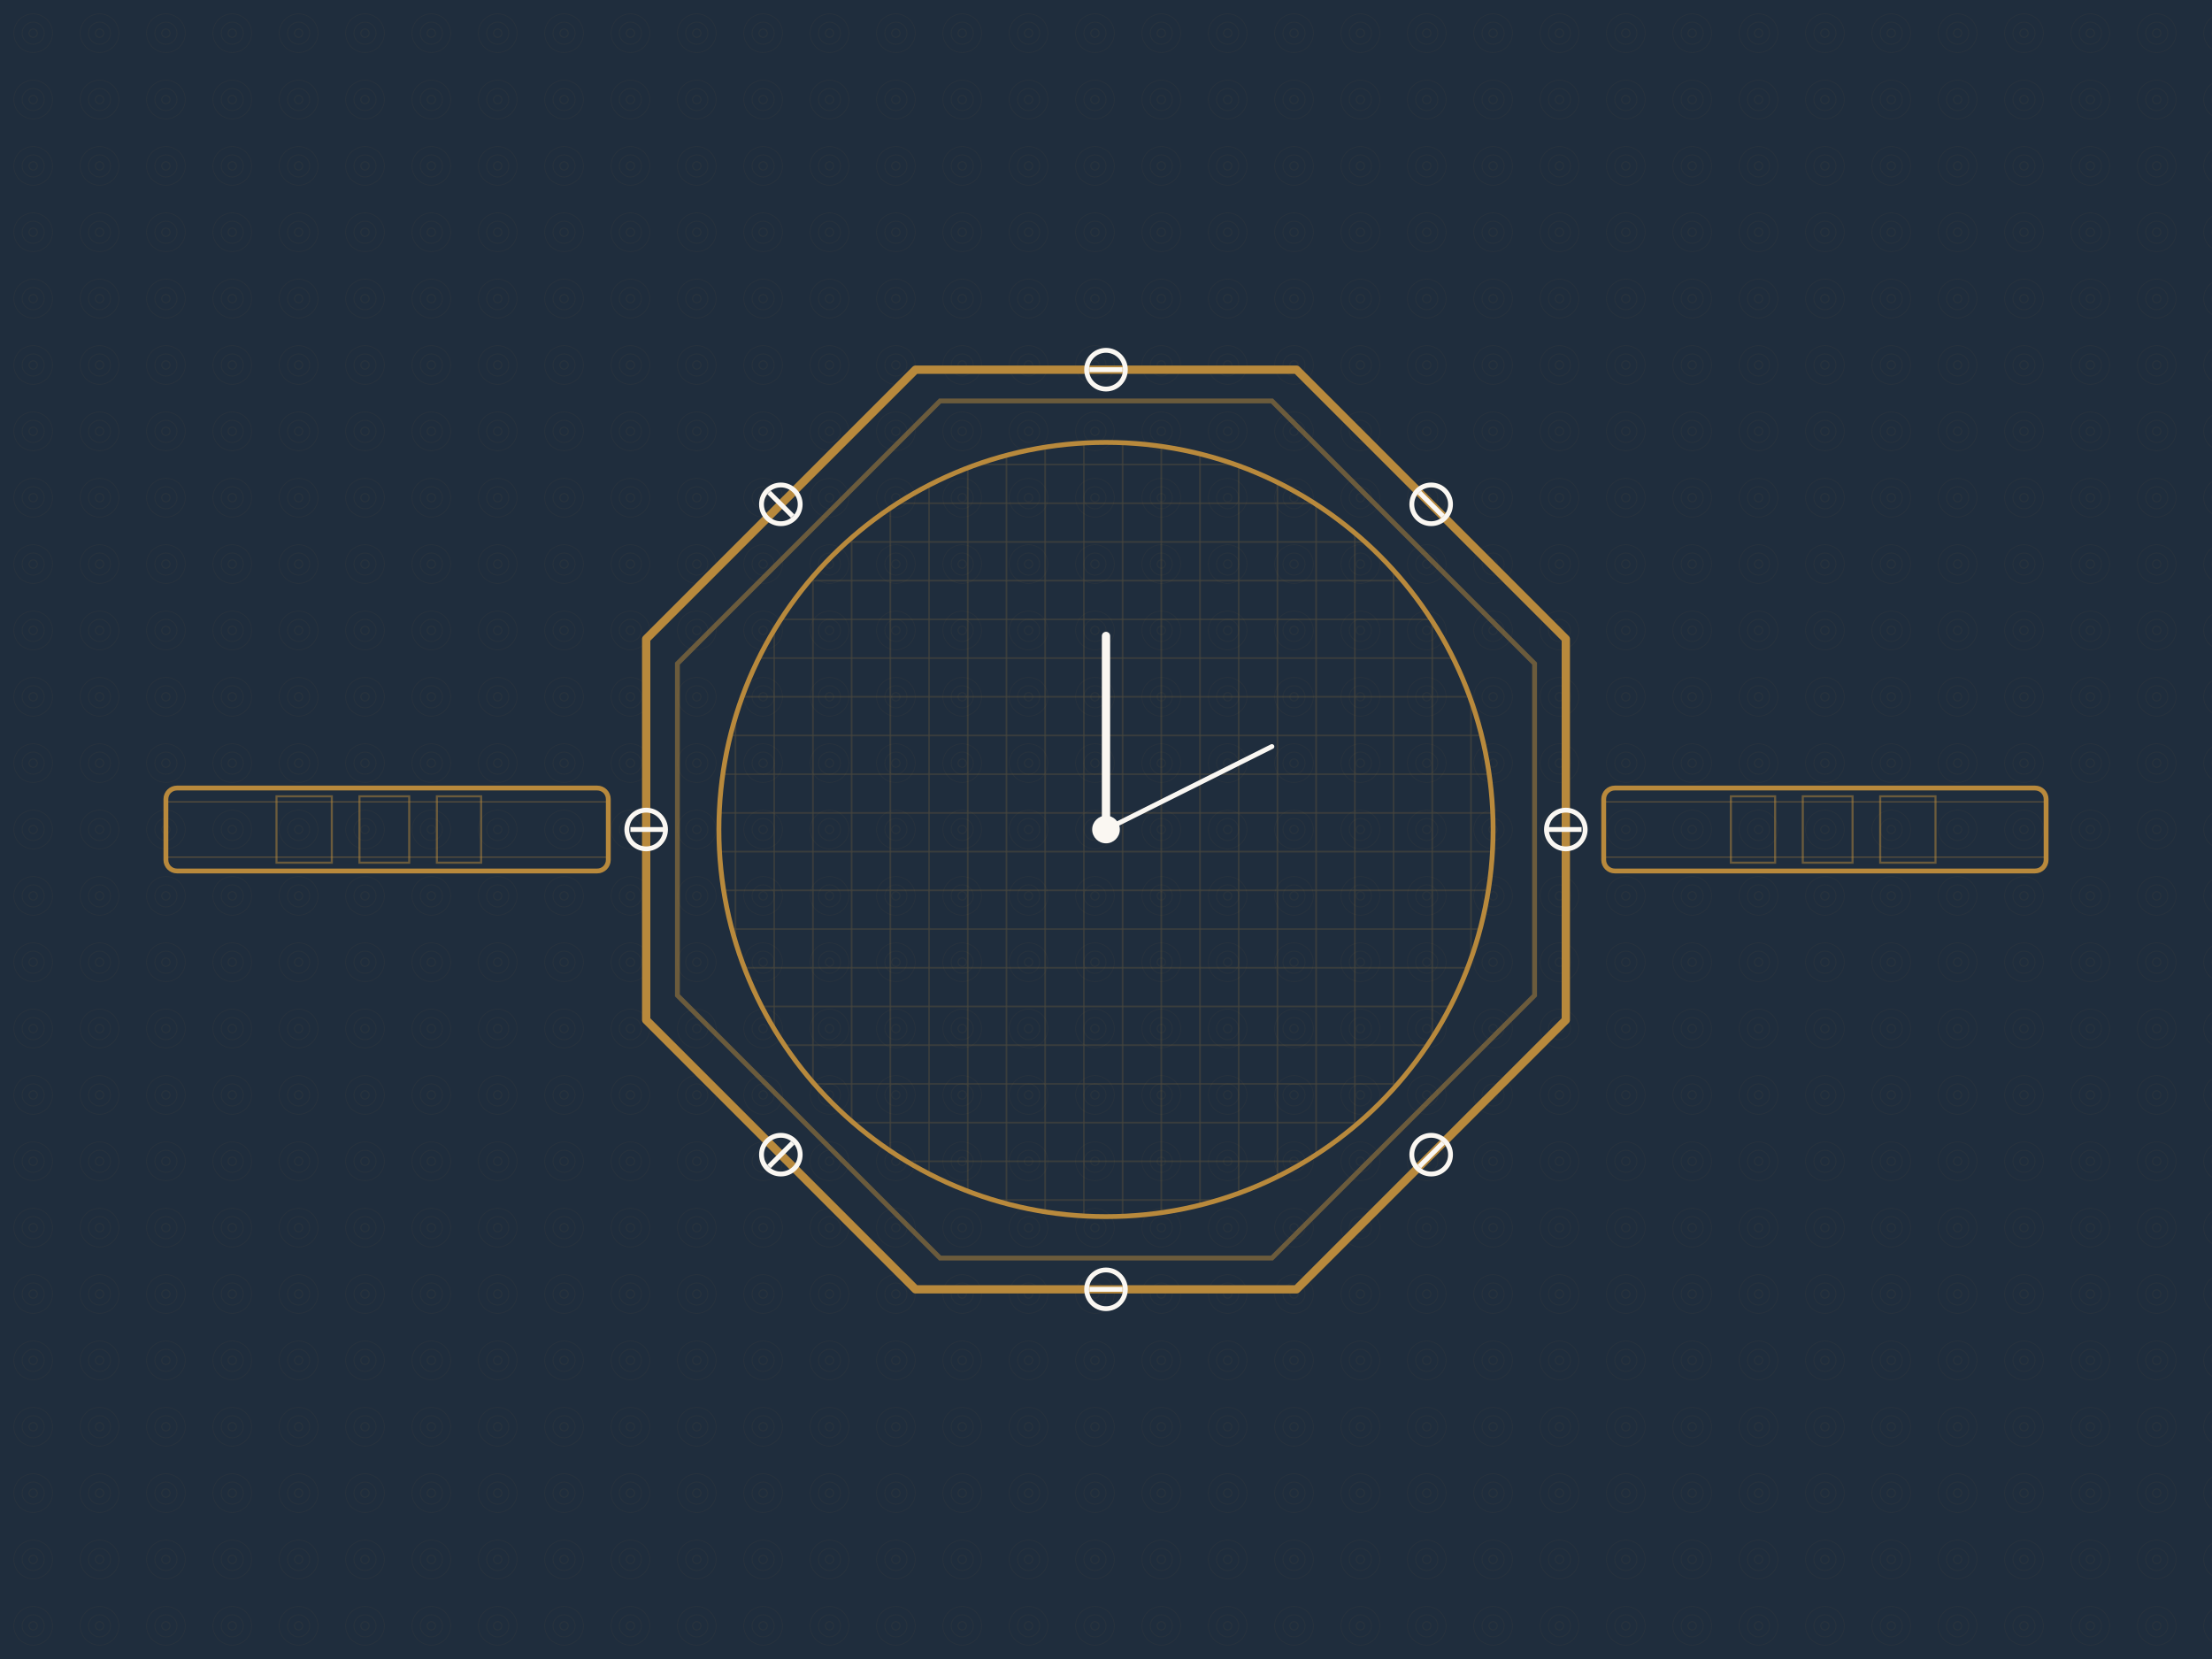
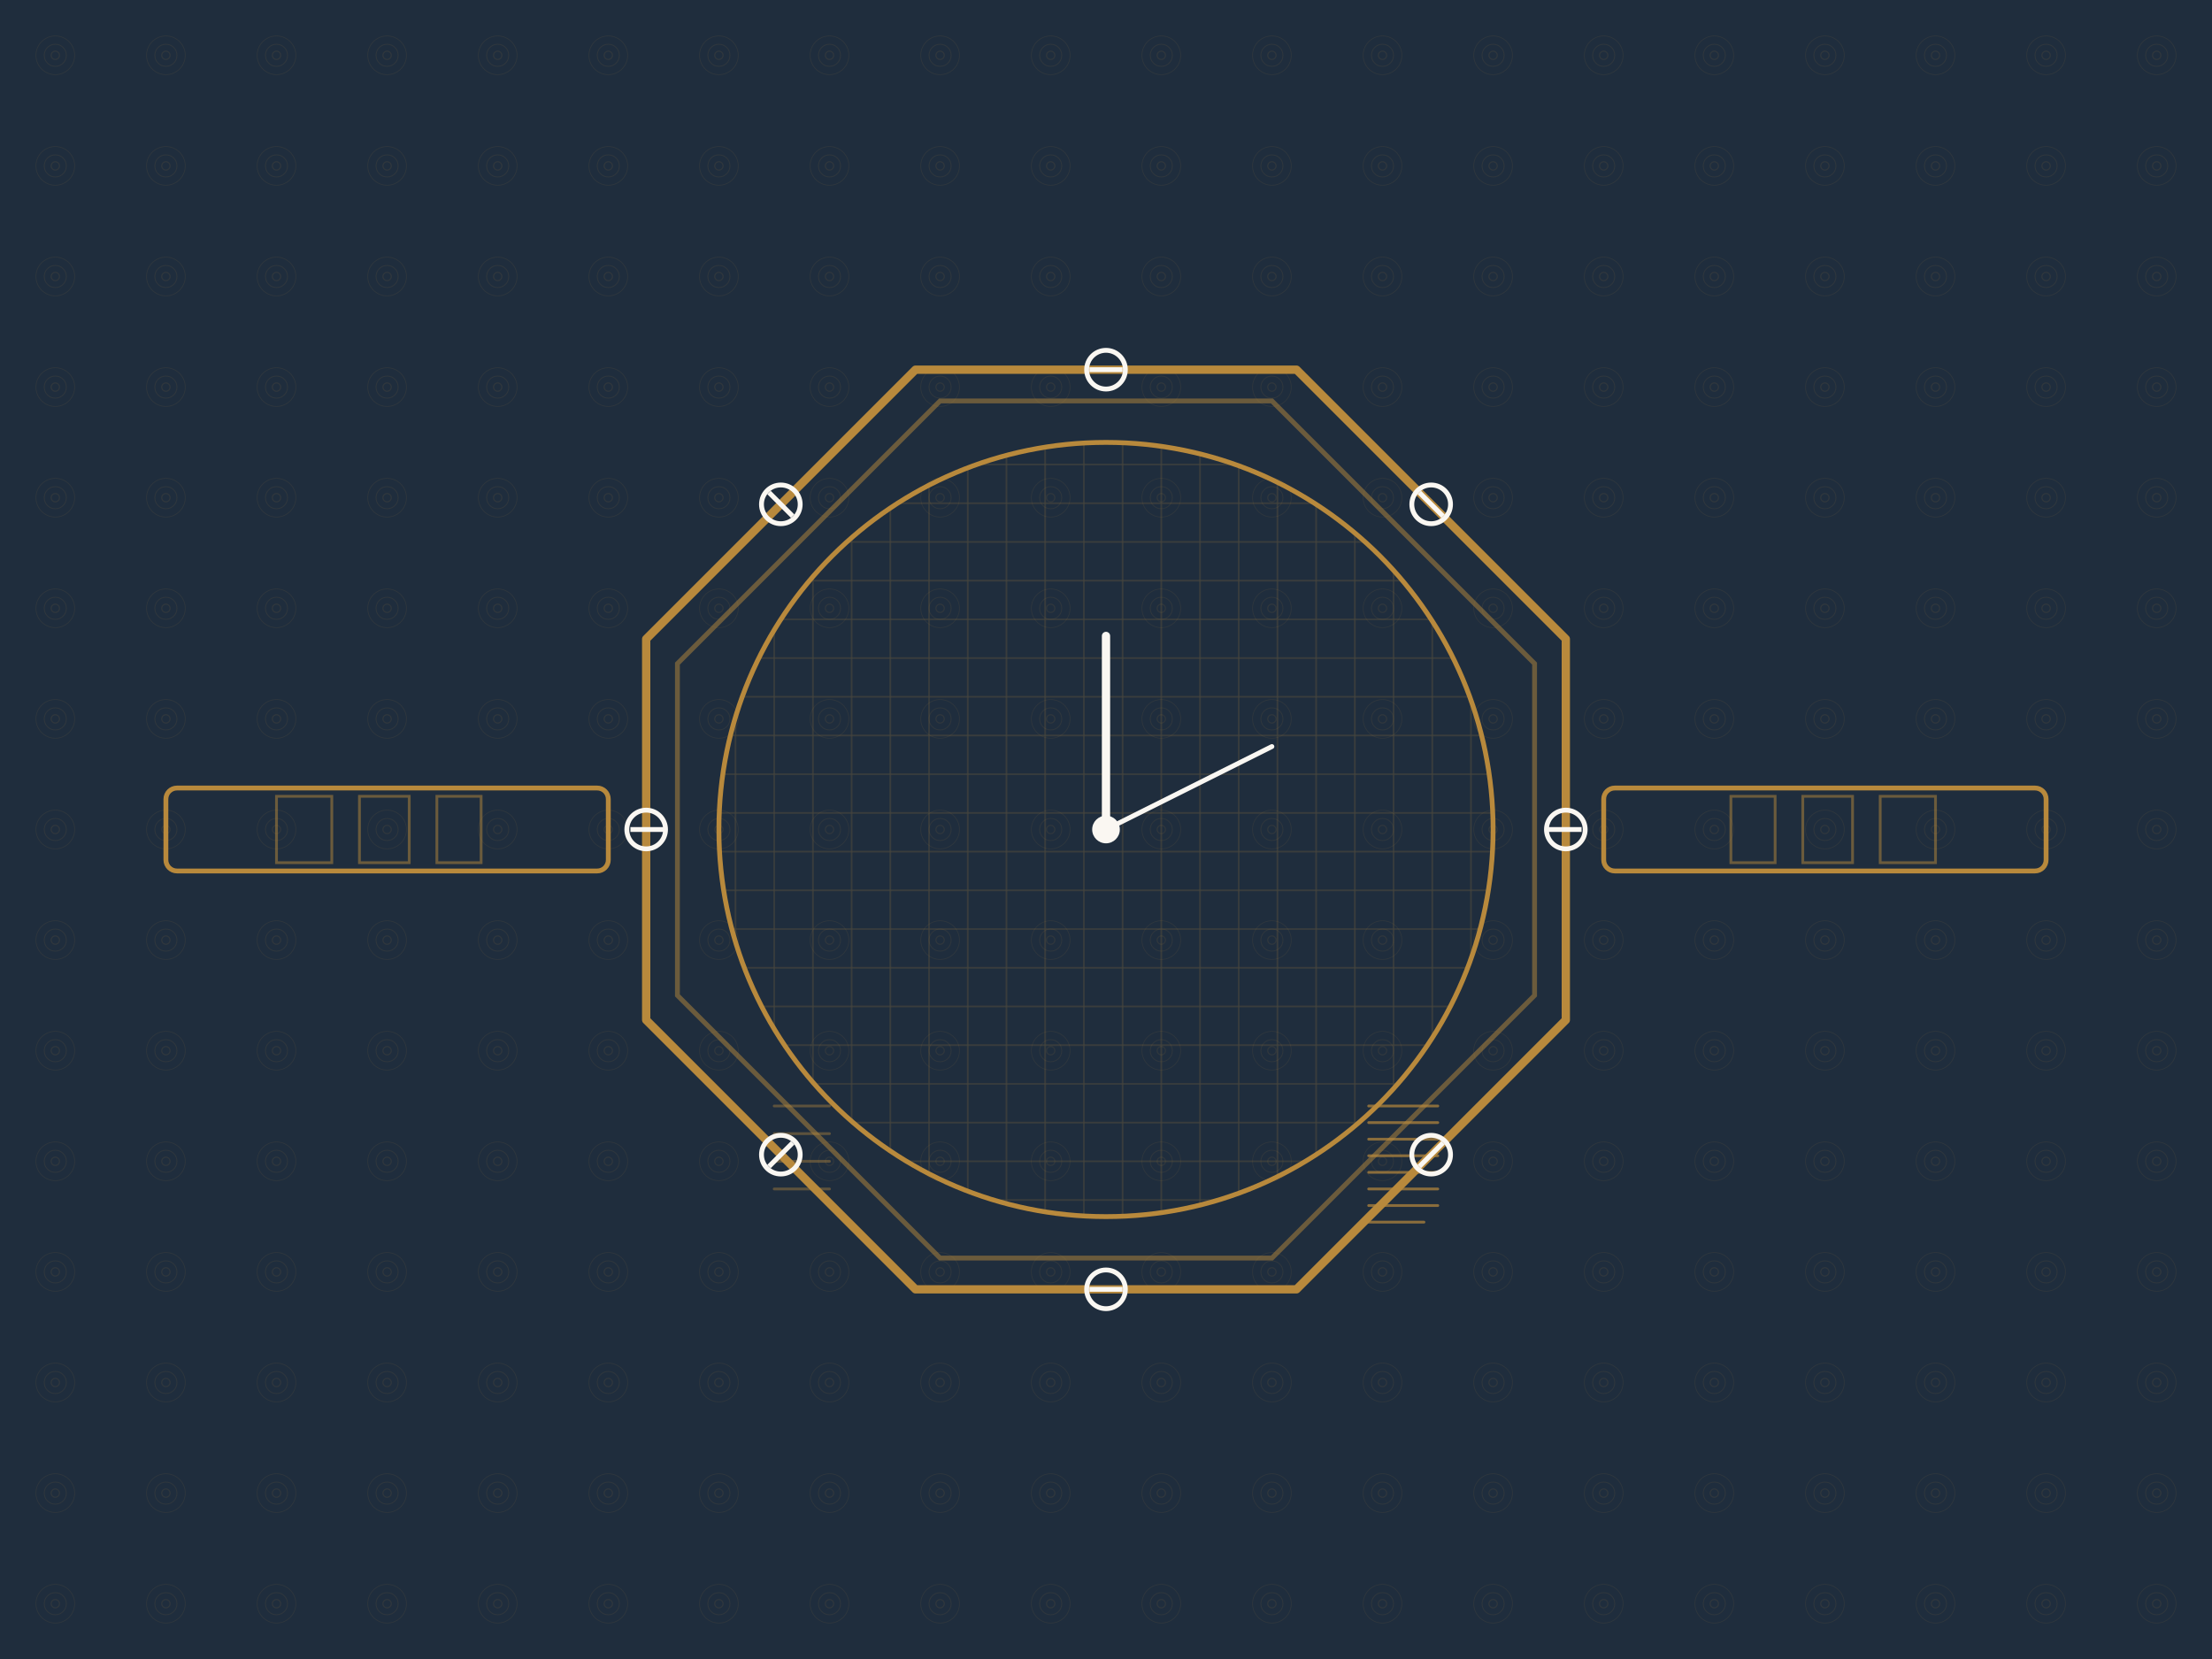
<svg xmlns="http://www.w3.org/2000/svg" viewBox="0 0 800 600" role="img">
  <defs>
-     <pattern id="gui-ap-royal-oak" width="24" height="24" patternUnits="userSpaceOnUse">
-       <circle cx="12" cy="12" r="1.5" fill="none" stroke="#B8893C" stroke-width="0.4" opacity="0.06" />
-       <circle cx="12" cy="12" r="4" fill="none" stroke="#B8893C" stroke-width="0.3" opacity="0.06" />
-       <circle cx="12" cy="12" r="7" fill="none" stroke="#B8893C" stroke-width="0.25" opacity="0.06" />
+     <pattern id="gui-ap-royal-oak" width="40" height="40" patternUnits="userSpaceOnUse">
+       <circle cx="20" cy="20" r="1.5" fill="none" stroke="#B8893C" stroke-width="0.4" opacity="0.11" />
+       <circle cx="20" cy="20" r="4" fill="none" stroke="#B8893C" stroke-width="0.3" opacity="0.11" />
+       <circle cx="20" cy="20" r="7" fill="none" stroke="#B8893C" stroke-width="0.25" opacity="0.11" />
    </pattern>
    <pattern id="tapisserie-ap" width="14" height="14" patternUnits="userSpaceOnUse">
      <rect x="0" y="0" width="14" height="14" fill="none" stroke="#B8893C" stroke-width="0.4" opacity="0.25" />
    </pattern>
  </defs>
  <rect width="800" height="600" fill="#1F2D3D" />
  <rect width="800" height="600" fill="url(#gui-ap-royal-oak)" />
  <rect x="60" y="285" width="160" height="30" rx="4" fill="none" stroke="#B8893C" stroke-width="1.75" />
-   <rect x="60" y="290" width="160" height="20" fill="none" stroke="#B8893C" stroke-width="0.4" opacity="0.4" />
  <rect x="580" y="285" width="160" height="30" rx="4" fill="none" stroke="#B8893C" stroke-width="1.75" />
-   <rect x="580" y="290" width="160" height="20" fill="none" stroke="#B8893C" stroke-width="0.4" opacity="0.4" />
-   <rect x="100" y="288" width="20" height="24" fill="none" stroke="#B8893C" stroke-width="0.75" opacity="0.5" />
-   <rect x="130" y="288" width="18" height="24" fill="none" stroke="#B8893C" stroke-width="0.75" opacity="0.5" />
-   <rect x="158" y="288" width="16" height="24" fill="none" stroke="#B8893C" stroke-width="0.75" opacity="0.5" />
-   <rect x="680" y="288" width="20" height="24" fill="none" stroke="#B8893C" stroke-width="0.75" opacity="0.5" />
-   <rect x="652" y="288" width="18" height="24" fill="none" stroke="#B8893C" stroke-width="0.75" opacity="0.5" />
-   <rect x="626" y="288" width="16" height="24" fill="none" stroke="#B8893C" stroke-width="0.75" opacity="0.5" />
+   <rect x="100" y="288" width="20" height="24" fill="none" stroke="#B8893C" stroke-width="1" opacity="0.5" />
+   <rect x="130" y="288" width="18" height="24" fill="none" stroke="#B8893C" stroke-width="1" opacity="0.5" />
+   <rect x="158" y="288" width="16" height="24" fill="none" stroke="#B8893C" stroke-width="1" opacity="0.5" />
+   <rect x="680" y="288" width="20" height="24" fill="none" stroke="#B8893C" stroke-width="1" opacity="0.5" />
+   <rect x="652" y="288" width="18" height="24" fill="none" stroke="#B8893C" stroke-width="1" opacity="0.5" />
+   <rect x="626" y="288" width="16" height="24" fill="none" stroke="#B8893C" stroke-width="1" opacity="0.5" />
  <path d="M 468.9 133.7 L 566.3 231.1 L 566.3 368.9 L 468.9 466.3 L 331.1 466.3 L 233.7 368.9 L 233.7 231.1 L 331.1 133.7 Z" fill="none" stroke="#B8893C" stroke-width="3" stroke-linejoin="round" />
  <path d="M 460 145 L 555 240 L 555 360 L 460 455 L 340 455 L 245 360 L 245 240 L 340 145 Z" fill="none" stroke="#B8893C" stroke-width="1.75" opacity="0.5" />
+   <g stroke="#B8893C" stroke-width="1" stroke-linecap="round">
+     <line x1="495" y1="400" x2="520" y2="400" opacity="0.7" />
+     <line x1="495" y1="406" x2="520" y2="406" opacity="0.7" />
+     <line x1="495" y1="412" x2="520" y2="412" opacity="0.7" />
+     <line x1="495" y1="418" x2="520" y2="418" opacity="0.7" />
+     <line x1="495" y1="424" x2="520" y2="424" opacity="0.7" />
+     <line x1="495" y1="430" x2="520" y2="430" opacity="0.7" />
+     <line x1="495" y1="436" x2="520" y2="436" opacity="0.7" />
+     <line x1="495" y1="442" x2="515" y2="442" opacity="0.7" />
+   </g>
+   <g stroke="#B8893C" stroke-width="1" stroke-linecap="round" opacity="0.4">
+     <line x1="280" y1="400" x2="300" y2="400" />
+     <line x1="280" y1="410" x2="300" y2="410" />
+     <line x1="280" y1="420" x2="300" y2="420" />
+     <line x1="280" y1="430" x2="300" y2="430" />
+   </g>
  <circle cx="400" cy="133.7" r="7" fill="none" stroke="#FAF7F2" stroke-width="1.75" />
  <line x1="394" y1="133.7" x2="406" y2="133.7" stroke="#FAF7F2" stroke-width="1.75" />
  <circle cx="517.6" cy="182.4" r="7" fill="none" stroke="#FAF7F2" stroke-width="1.75" />
  <line x1="513.3" y1="178.1" x2="521.9" y2="186.7" stroke="#FAF7F2" stroke-width="1.75" />
  <circle cx="566.3" cy="300" r="7" fill="none" stroke="#FAF7F2" stroke-width="1.75" />
  <line x1="560" y1="300" x2="572" y2="300" stroke="#FAF7F2" stroke-width="1.75" />
  <circle cx="517.6" cy="417.6" r="7" fill="none" stroke="#FAF7F2" stroke-width="1.75" />
  <line x1="513.3" y1="421.9" x2="521.9" y2="413.3" stroke="#FAF7F2" stroke-width="1.75" />
  <circle cx="400" cy="466.3" r="7" fill="none" stroke="#FAF7F2" stroke-width="1.75" />
  <line x1="394" y1="466.3" x2="406" y2="466.3" stroke="#FAF7F2" stroke-width="1.75" />
  <circle cx="282.4" cy="417.6" r="7" fill="none" stroke="#FAF7F2" stroke-width="1.75" />
  <line x1="278.1" y1="421.9" x2="286.7" y2="413.3" stroke="#FAF7F2" stroke-width="1.75" />
  <circle cx="233.7" cy="300" r="7" fill="none" stroke="#FAF7F2" stroke-width="1.75" />
  <line x1="228" y1="300" x2="240" y2="300" stroke="#FAF7F2" stroke-width="1.75" />
  <circle cx="282.4" cy="182.4" r="7" fill="none" stroke="#FAF7F2" stroke-width="1.75" />
  <line x1="278.1" y1="178.1" x2="286.7" y2="186.7" stroke="#FAF7F2" stroke-width="1.75" />
  <circle cx="400" cy="300" r="140" fill="url(#tapisserie-ap)" />
  <circle cx="400" cy="300" r="140" fill="none" stroke="#B8893C" stroke-width="1.75" />
  <line x1="400" y1="300" x2="400" y2="230" stroke="#FAF7F2" stroke-width="3" stroke-linecap="round" />
  <line x1="400" y1="300" x2="460" y2="270" stroke="#FAF7F2" stroke-width="1.75" stroke-linecap="round" />
  <circle cx="400" cy="300" r="5" fill="#FAF7F2" />
</svg>
